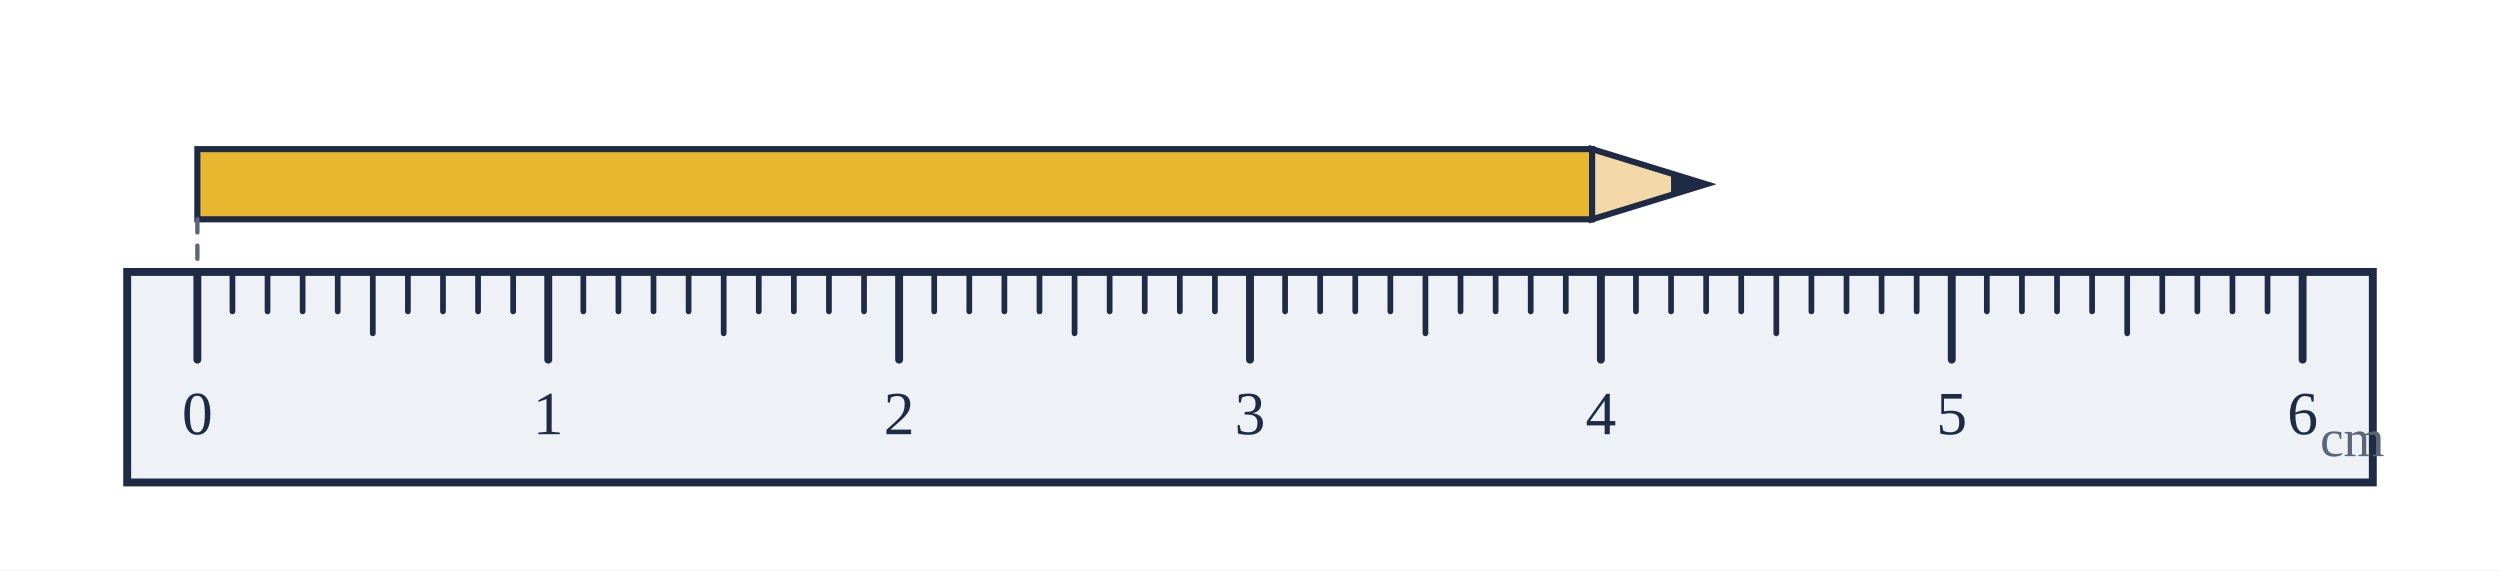
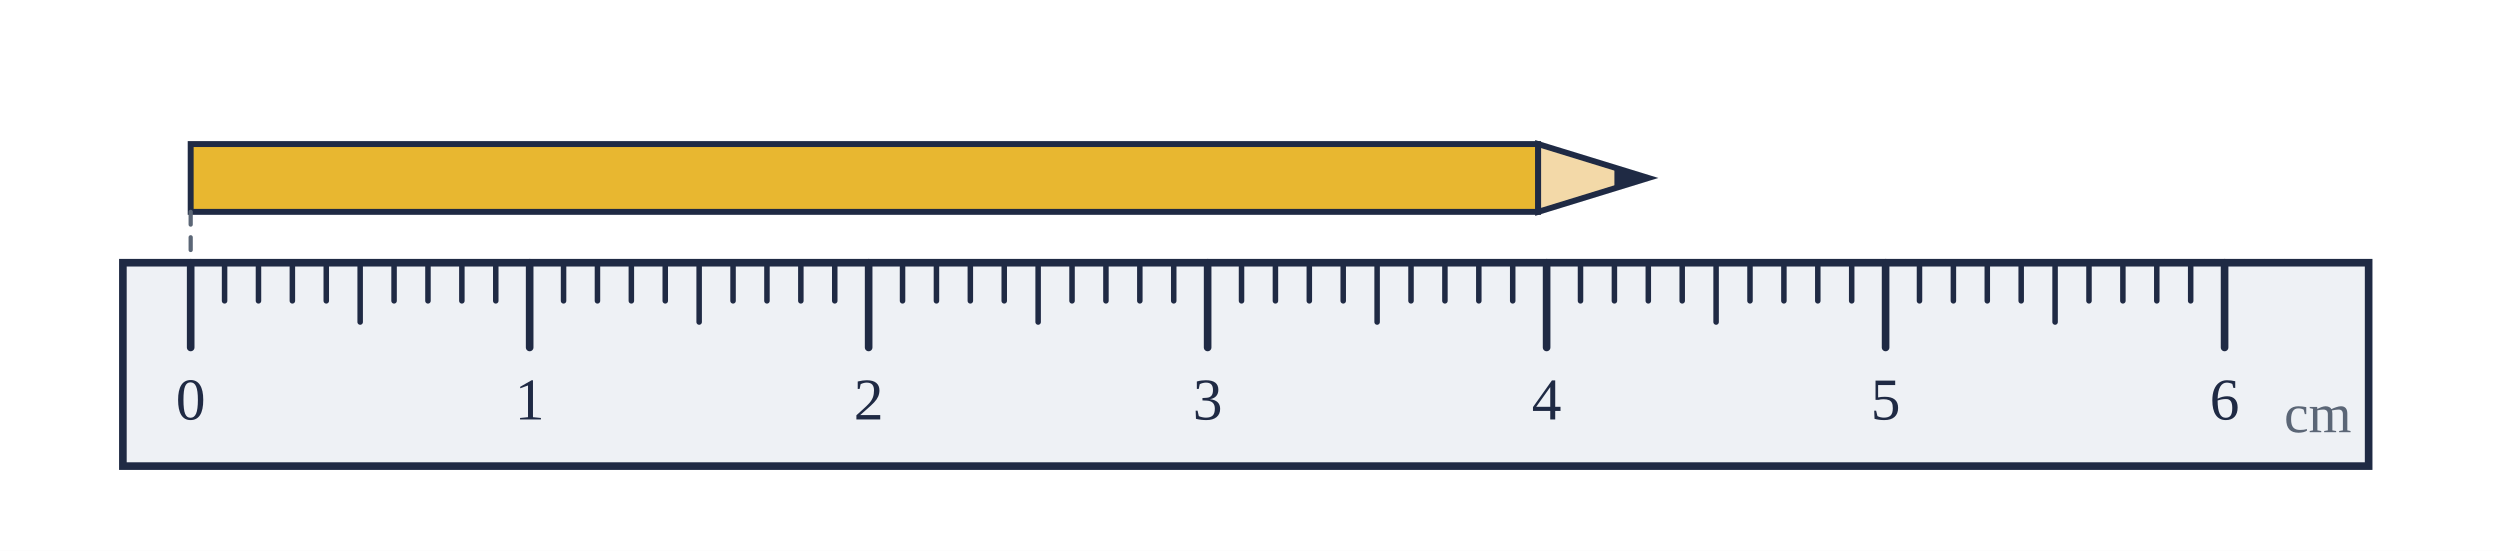
- <svg xmlns="http://www.w3.org/2000/svg" viewBox="0 0 570 130" width="570" height="130">
-   <rect width="570" height="130" fill="#fff" />
+ <svg xmlns="http://www.w3.org/2000/svg" viewBox="0 0 590 130" width="590" height="130">
+   <rect width="590" height="130" fill="#fff" />
  <rect x="45.0" y="34.0" width="318.0" height="16" fill="#e8b730" stroke="#1f2a44" stroke-width="1.4" />
  <polygon points="363.0,34.0 389.0,42.0 363.0,50.0" fill="#f3d9a8" stroke="#1f2a44" stroke-width="1.4" />
  <polygon points="381.0,39.0 389.0,42.0 381.0,45.0" fill="#1f2a44" />
  <line x1="45.0" y1="50.0" x2="45.0" y2="62.0" stroke="#5b6676" stroke-width="1" stroke-linecap="round" stroke-dasharray="3 3" />
-   <rect x="29.0" y="62.0" width="512" height="48" fill="#eef1f5" stroke="#1f2a44" stroke-width="1.8" />
+   <rect x="29.0" y="62.0" width="530" height="48" fill="#eef1f5" stroke="#1f2a44" stroke-width="1.8" />
  <line x1="45.0" y1="62.0" x2="45.0" y2="82.0" stroke="#1f2a44" stroke-width="1.8" stroke-linecap="round" />
  <text x="45.0" y="99.0" text-anchor="middle" font-size="14" fill="#1f2a44" font-weight="normal" font-family="'Times New Roman',Times,serif">0</text>
  <line x1="53.0" y1="62.0" x2="53.0" y2="71.0" stroke="#1f2a44" stroke-width="1.3" stroke-linecap="round" />
  <line x1="61.0" y1="62.0" x2="61.0" y2="71.0" stroke="#1f2a44" stroke-width="1.3" stroke-linecap="round" />
  <line x1="69.0" y1="62.0" x2="69.0" y2="71.0" stroke="#1f2a44" stroke-width="1.3" stroke-linecap="round" />
  <line x1="77.0" y1="62.0" x2="77.0" y2="71.0" stroke="#1f2a44" stroke-width="1.3" stroke-linecap="round" />
  <line x1="85.0" y1="62.0" x2="85.0" y2="76.0" stroke="#1f2a44" stroke-width="1.3" stroke-linecap="round" />
  <line x1="93.0" y1="62.0" x2="93.0" y2="71.0" stroke="#1f2a44" stroke-width="1.3" stroke-linecap="round" />
  <line x1="101.0" y1="62.0" x2="101.0" y2="71.0" stroke="#1f2a44" stroke-width="1.3" stroke-linecap="round" />
  <line x1="109.0" y1="62.0" x2="109.0" y2="71.0" stroke="#1f2a44" stroke-width="1.3" stroke-linecap="round" />
  <line x1="117.0" y1="62.0" x2="117.0" y2="71.0" stroke="#1f2a44" stroke-width="1.3" stroke-linecap="round" />
  <line x1="125.0" y1="62.0" x2="125.0" y2="82.0" stroke="#1f2a44" stroke-width="1.8" stroke-linecap="round" />
  <text x="125.0" y="99.0" text-anchor="middle" font-size="14" fill="#1f2a44" font-weight="normal" font-family="'Times New Roman',Times,serif">1</text>
  <line x1="133.0" y1="62.0" x2="133.0" y2="71.0" stroke="#1f2a44" stroke-width="1.3" stroke-linecap="round" />
  <line x1="141.0" y1="62.0" x2="141.0" y2="71.0" stroke="#1f2a44" stroke-width="1.3" stroke-linecap="round" />
  <line x1="149.0" y1="62.0" x2="149.0" y2="71.0" stroke="#1f2a44" stroke-width="1.3" stroke-linecap="round" />
  <line x1="157.0" y1="62.0" x2="157.0" y2="71.0" stroke="#1f2a44" stroke-width="1.3" stroke-linecap="round" />
  <line x1="165.0" y1="62.0" x2="165.0" y2="76.0" stroke="#1f2a44" stroke-width="1.3" stroke-linecap="round" />
  <line x1="173.0" y1="62.0" x2="173.0" y2="71.0" stroke="#1f2a44" stroke-width="1.3" stroke-linecap="round" />
  <line x1="181.0" y1="62.0" x2="181.0" y2="71.0" stroke="#1f2a44" stroke-width="1.3" stroke-linecap="round" />
  <line x1="189.0" y1="62.0" x2="189.0" y2="71.0" stroke="#1f2a44" stroke-width="1.3" stroke-linecap="round" />
  <line x1="197.0" y1="62.0" x2="197.0" y2="71.0" stroke="#1f2a44" stroke-width="1.3" stroke-linecap="round" />
  <line x1="205.0" y1="62.0" x2="205.0" y2="82.0" stroke="#1f2a44" stroke-width="1.8" stroke-linecap="round" />
  <text x="205.0" y="99.0" text-anchor="middle" font-size="14" fill="#1f2a44" font-weight="normal" font-family="'Times New Roman',Times,serif">2</text>
  <line x1="213.0" y1="62.0" x2="213.0" y2="71.0" stroke="#1f2a44" stroke-width="1.3" stroke-linecap="round" />
  <line x1="221.0" y1="62.0" x2="221.0" y2="71.0" stroke="#1f2a44" stroke-width="1.3" stroke-linecap="round" />
  <line x1="229.0" y1="62.0" x2="229.0" y2="71.0" stroke="#1f2a44" stroke-width="1.3" stroke-linecap="round" />
  <line x1="237.0" y1="62.0" x2="237.0" y2="71.0" stroke="#1f2a44" stroke-width="1.3" stroke-linecap="round" />
  <line x1="245.0" y1="62.0" x2="245.0" y2="76.0" stroke="#1f2a44" stroke-width="1.3" stroke-linecap="round" />
  <line x1="253.0" y1="62.0" x2="253.0" y2="71.0" stroke="#1f2a44" stroke-width="1.3" stroke-linecap="round" />
  <line x1="261.0" y1="62.0" x2="261.0" y2="71.0" stroke="#1f2a44" stroke-width="1.3" stroke-linecap="round" />
  <line x1="269.0" y1="62.0" x2="269.0" y2="71.0" stroke="#1f2a44" stroke-width="1.3" stroke-linecap="round" />
  <line x1="277.0" y1="62.0" x2="277.0" y2="71.0" stroke="#1f2a44" stroke-width="1.3" stroke-linecap="round" />
  <line x1="285.0" y1="62.0" x2="285.0" y2="82.0" stroke="#1f2a44" stroke-width="1.8" stroke-linecap="round" />
  <text x="285.0" y="99.0" text-anchor="middle" font-size="14" fill="#1f2a44" font-weight="normal" font-family="'Times New Roman',Times,serif">3</text>
  <line x1="293.0" y1="62.0" x2="293.0" y2="71.0" stroke="#1f2a44" stroke-width="1.3" stroke-linecap="round" />
  <line x1="301.0" y1="62.0" x2="301.0" y2="71.0" stroke="#1f2a44" stroke-width="1.3" stroke-linecap="round" />
  <line x1="309.0" y1="62.0" x2="309.0" y2="71.0" stroke="#1f2a44" stroke-width="1.3" stroke-linecap="round" />
  <line x1="317.0" y1="62.0" x2="317.0" y2="71.0" stroke="#1f2a44" stroke-width="1.3" stroke-linecap="round" />
  <line x1="325.0" y1="62.0" x2="325.0" y2="76.0" stroke="#1f2a44" stroke-width="1.3" stroke-linecap="round" />
  <line x1="333.0" y1="62.0" x2="333.0" y2="71.0" stroke="#1f2a44" stroke-width="1.3" stroke-linecap="round" />
  <line x1="341.0" y1="62.0" x2="341.0" y2="71.0" stroke="#1f2a44" stroke-width="1.3" stroke-linecap="round" />
  <line x1="349.0" y1="62.0" x2="349.0" y2="71.0" stroke="#1f2a44" stroke-width="1.3" stroke-linecap="round" />
  <line x1="357.0" y1="62.0" x2="357.0" y2="71.0" stroke="#1f2a44" stroke-width="1.3" stroke-linecap="round" />
  <line x1="365.0" y1="62.0" x2="365.0" y2="82.0" stroke="#1f2a44" stroke-width="1.8" stroke-linecap="round" />
  <text x="365.0" y="99.0" text-anchor="middle" font-size="14" fill="#1f2a44" font-weight="normal" font-family="'Times New Roman',Times,serif">4</text>
  <line x1="373.0" y1="62.0" x2="373.0" y2="71.0" stroke="#1f2a44" stroke-width="1.3" stroke-linecap="round" />
  <line x1="381.0" y1="62.0" x2="381.0" y2="71.0" stroke="#1f2a44" stroke-width="1.3" stroke-linecap="round" />
  <line x1="389.0" y1="62.0" x2="389.0" y2="71.0" stroke="#1f2a44" stroke-width="1.3" stroke-linecap="round" />
  <line x1="397.0" y1="62.0" x2="397.0" y2="71.0" stroke="#1f2a44" stroke-width="1.3" stroke-linecap="round" />
  <line x1="405.0" y1="62.0" x2="405.0" y2="76.0" stroke="#1f2a44" stroke-width="1.3" stroke-linecap="round" />
  <line x1="413.0" y1="62.0" x2="413.0" y2="71.0" stroke="#1f2a44" stroke-width="1.3" stroke-linecap="round" />
  <line x1="421.0" y1="62.0" x2="421.0" y2="71.0" stroke="#1f2a44" stroke-width="1.3" stroke-linecap="round" />
  <line x1="429.0" y1="62.0" x2="429.0" y2="71.0" stroke="#1f2a44" stroke-width="1.3" stroke-linecap="round" />
  <line x1="437.0" y1="62.0" x2="437.0" y2="71.0" stroke="#1f2a44" stroke-width="1.3" stroke-linecap="round" />
  <line x1="445.0" y1="62.0" x2="445.0" y2="82.0" stroke="#1f2a44" stroke-width="1.8" stroke-linecap="round" />
  <text x="445.0" y="99.0" text-anchor="middle" font-size="14" fill="#1f2a44" font-weight="normal" font-family="'Times New Roman',Times,serif">5</text>
  <line x1="453.0" y1="62.0" x2="453.0" y2="71.0" stroke="#1f2a44" stroke-width="1.3" stroke-linecap="round" />
  <line x1="461.0" y1="62.0" x2="461.0" y2="71.0" stroke="#1f2a44" stroke-width="1.3" stroke-linecap="round" />
  <line x1="469.0" y1="62.0" x2="469.0" y2="71.0" stroke="#1f2a44" stroke-width="1.3" stroke-linecap="round" />
  <line x1="477.0" y1="62.0" x2="477.0" y2="71.0" stroke="#1f2a44" stroke-width="1.3" stroke-linecap="round" />
  <line x1="485.0" y1="62.0" x2="485.0" y2="76.0" stroke="#1f2a44" stroke-width="1.3" stroke-linecap="round" />
  <line x1="493.0" y1="62.0" x2="493.0" y2="71.0" stroke="#1f2a44" stroke-width="1.3" stroke-linecap="round" />
  <line x1="501.0" y1="62.0" x2="501.0" y2="71.0" stroke="#1f2a44" stroke-width="1.3" stroke-linecap="round" />
  <line x1="509.0" y1="62.0" x2="509.0" y2="71.0" stroke="#1f2a44" stroke-width="1.3" stroke-linecap="round" />
  <line x1="517.0" y1="62.0" x2="517.0" y2="71.0" stroke="#1f2a44" stroke-width="1.3" stroke-linecap="round" />
  <line x1="525.0" y1="62.0" x2="525.0" y2="82.0" stroke="#1f2a44" stroke-width="1.8" stroke-linecap="round" />
  <text x="525.0" y="99.0" text-anchor="middle" font-size="14" fill="#1f2a44" font-weight="normal" font-family="'Times New Roman',Times,serif">6</text>
-   <text x="529.0" y="104.0" text-anchor="start" font-size="12" fill="#5b6676" font-weight="normal" font-family="'Times New Roman',Times,serif">cm</text>
+   <text x="547.0" y="102.0" text-anchor="middle" font-size="13" fill="#5b6676" font-weight="normal" font-family="'Times New Roman',Times,serif">cm</text>
</svg>
